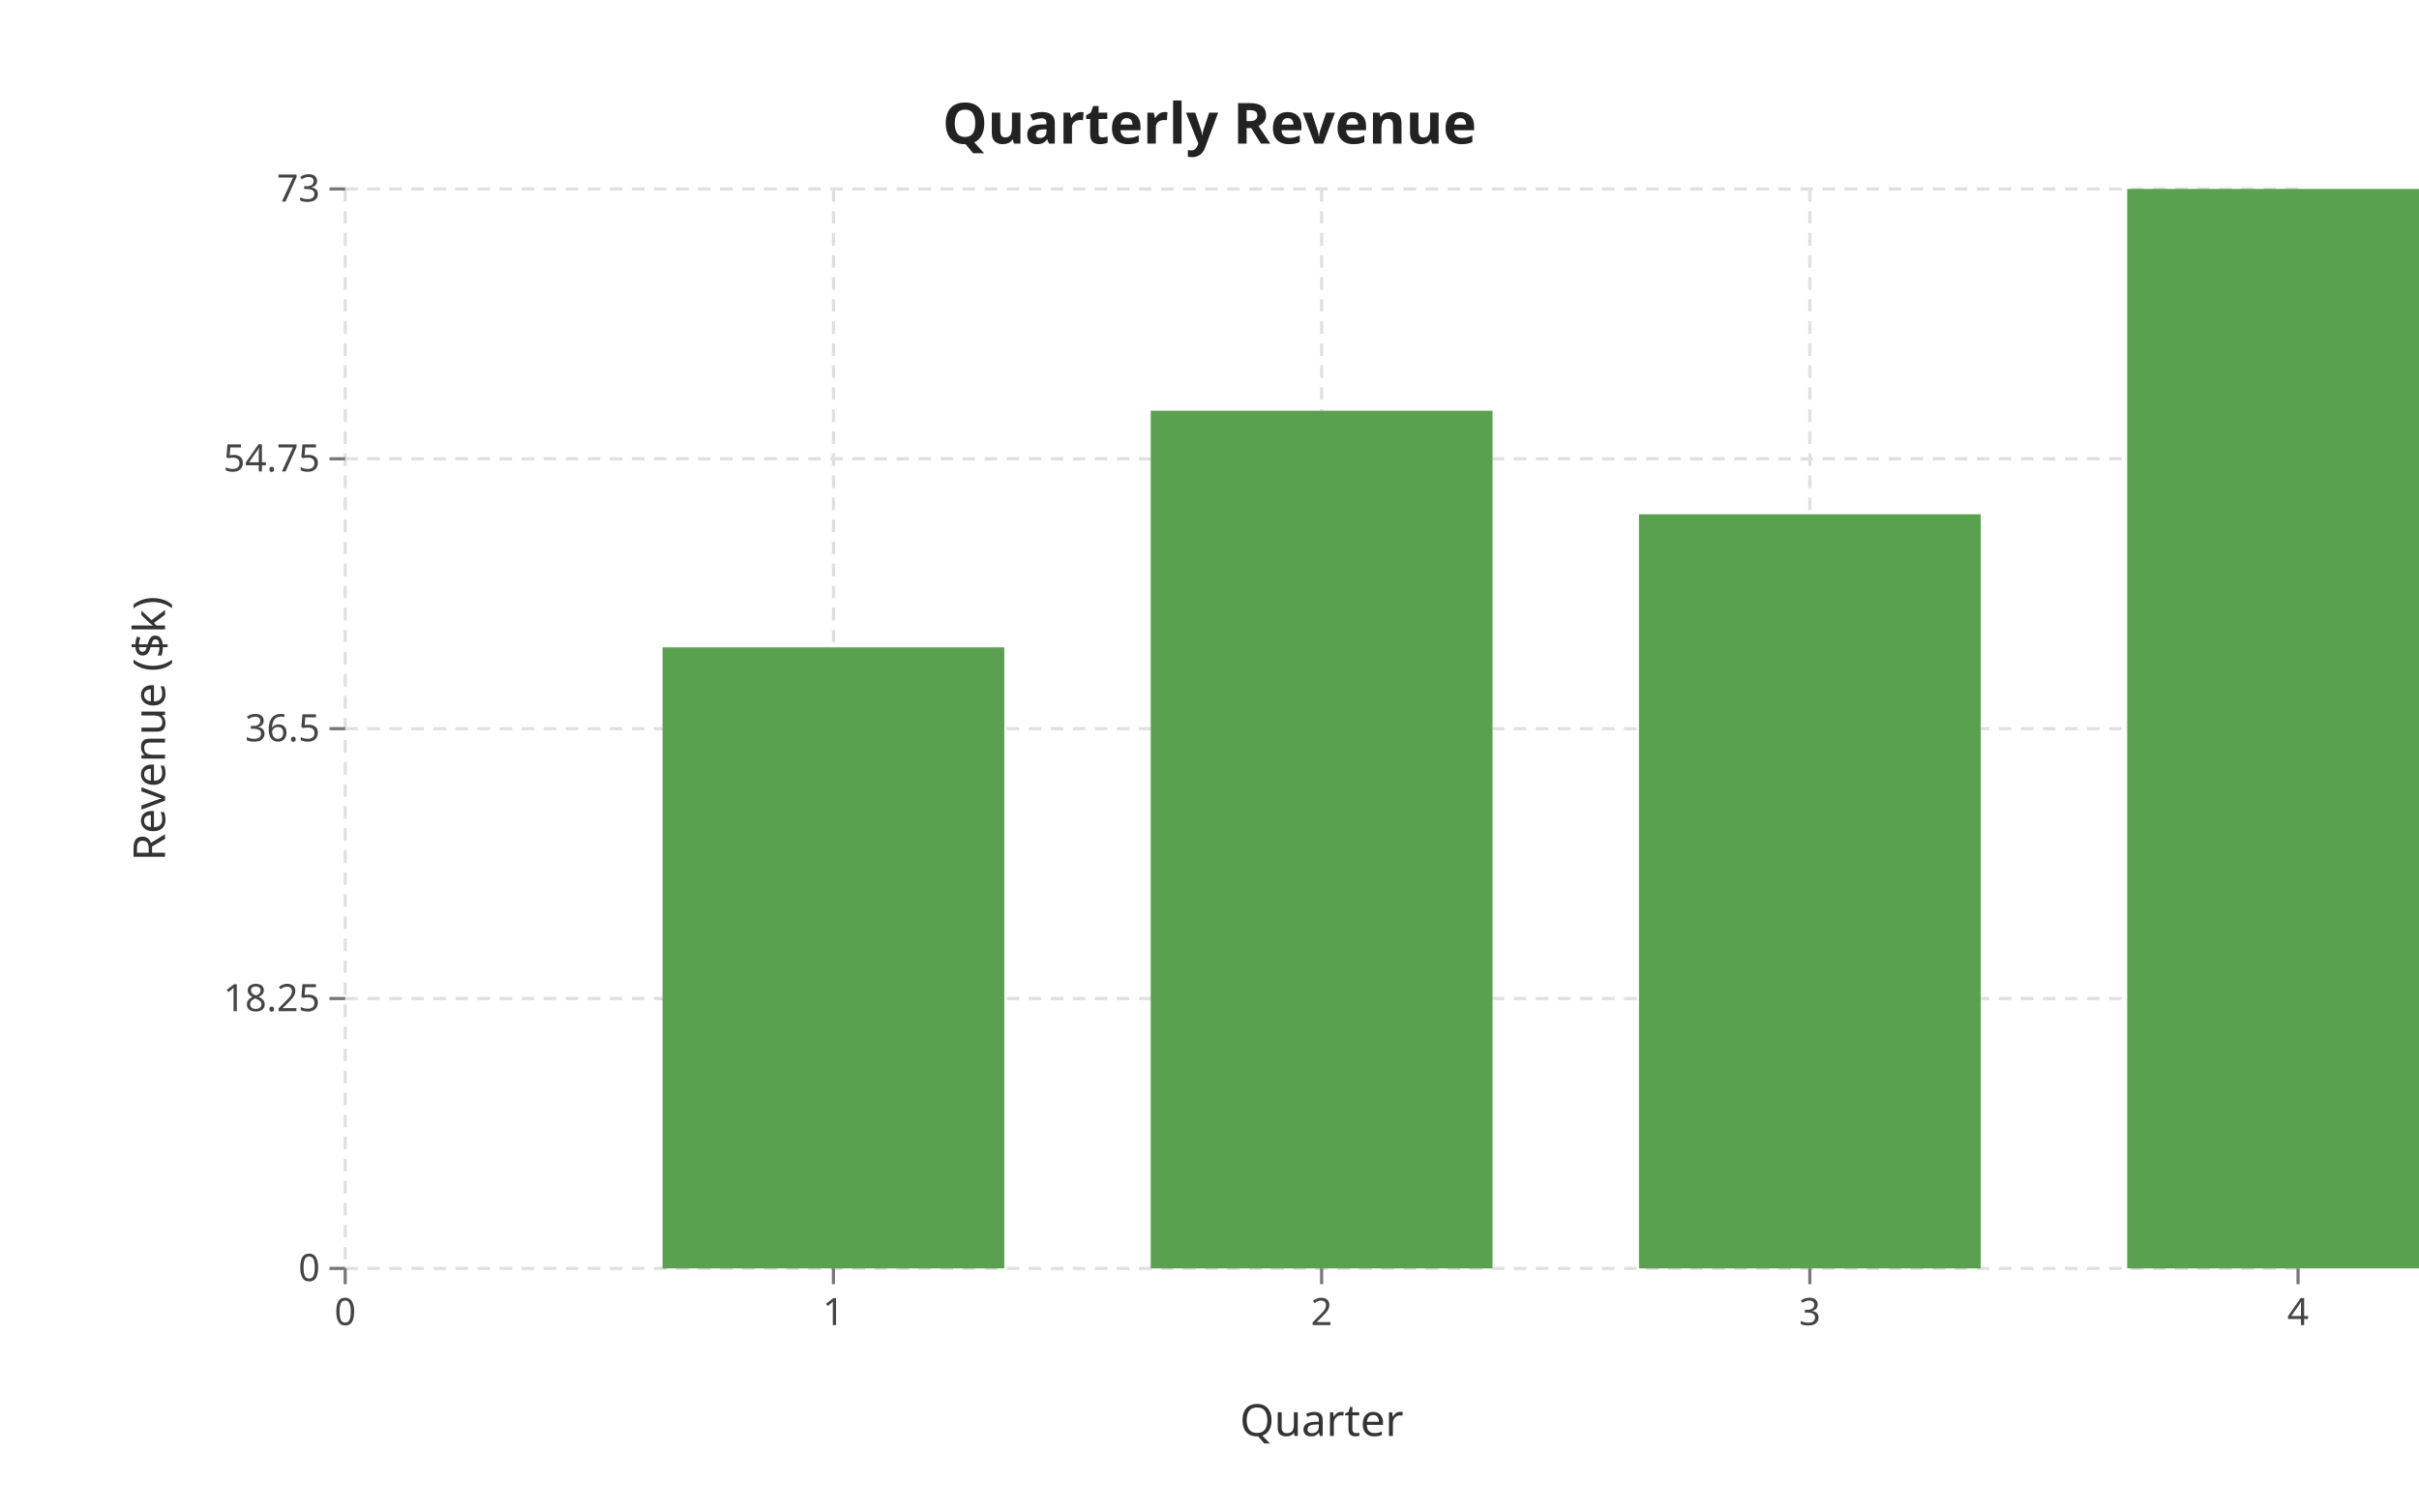
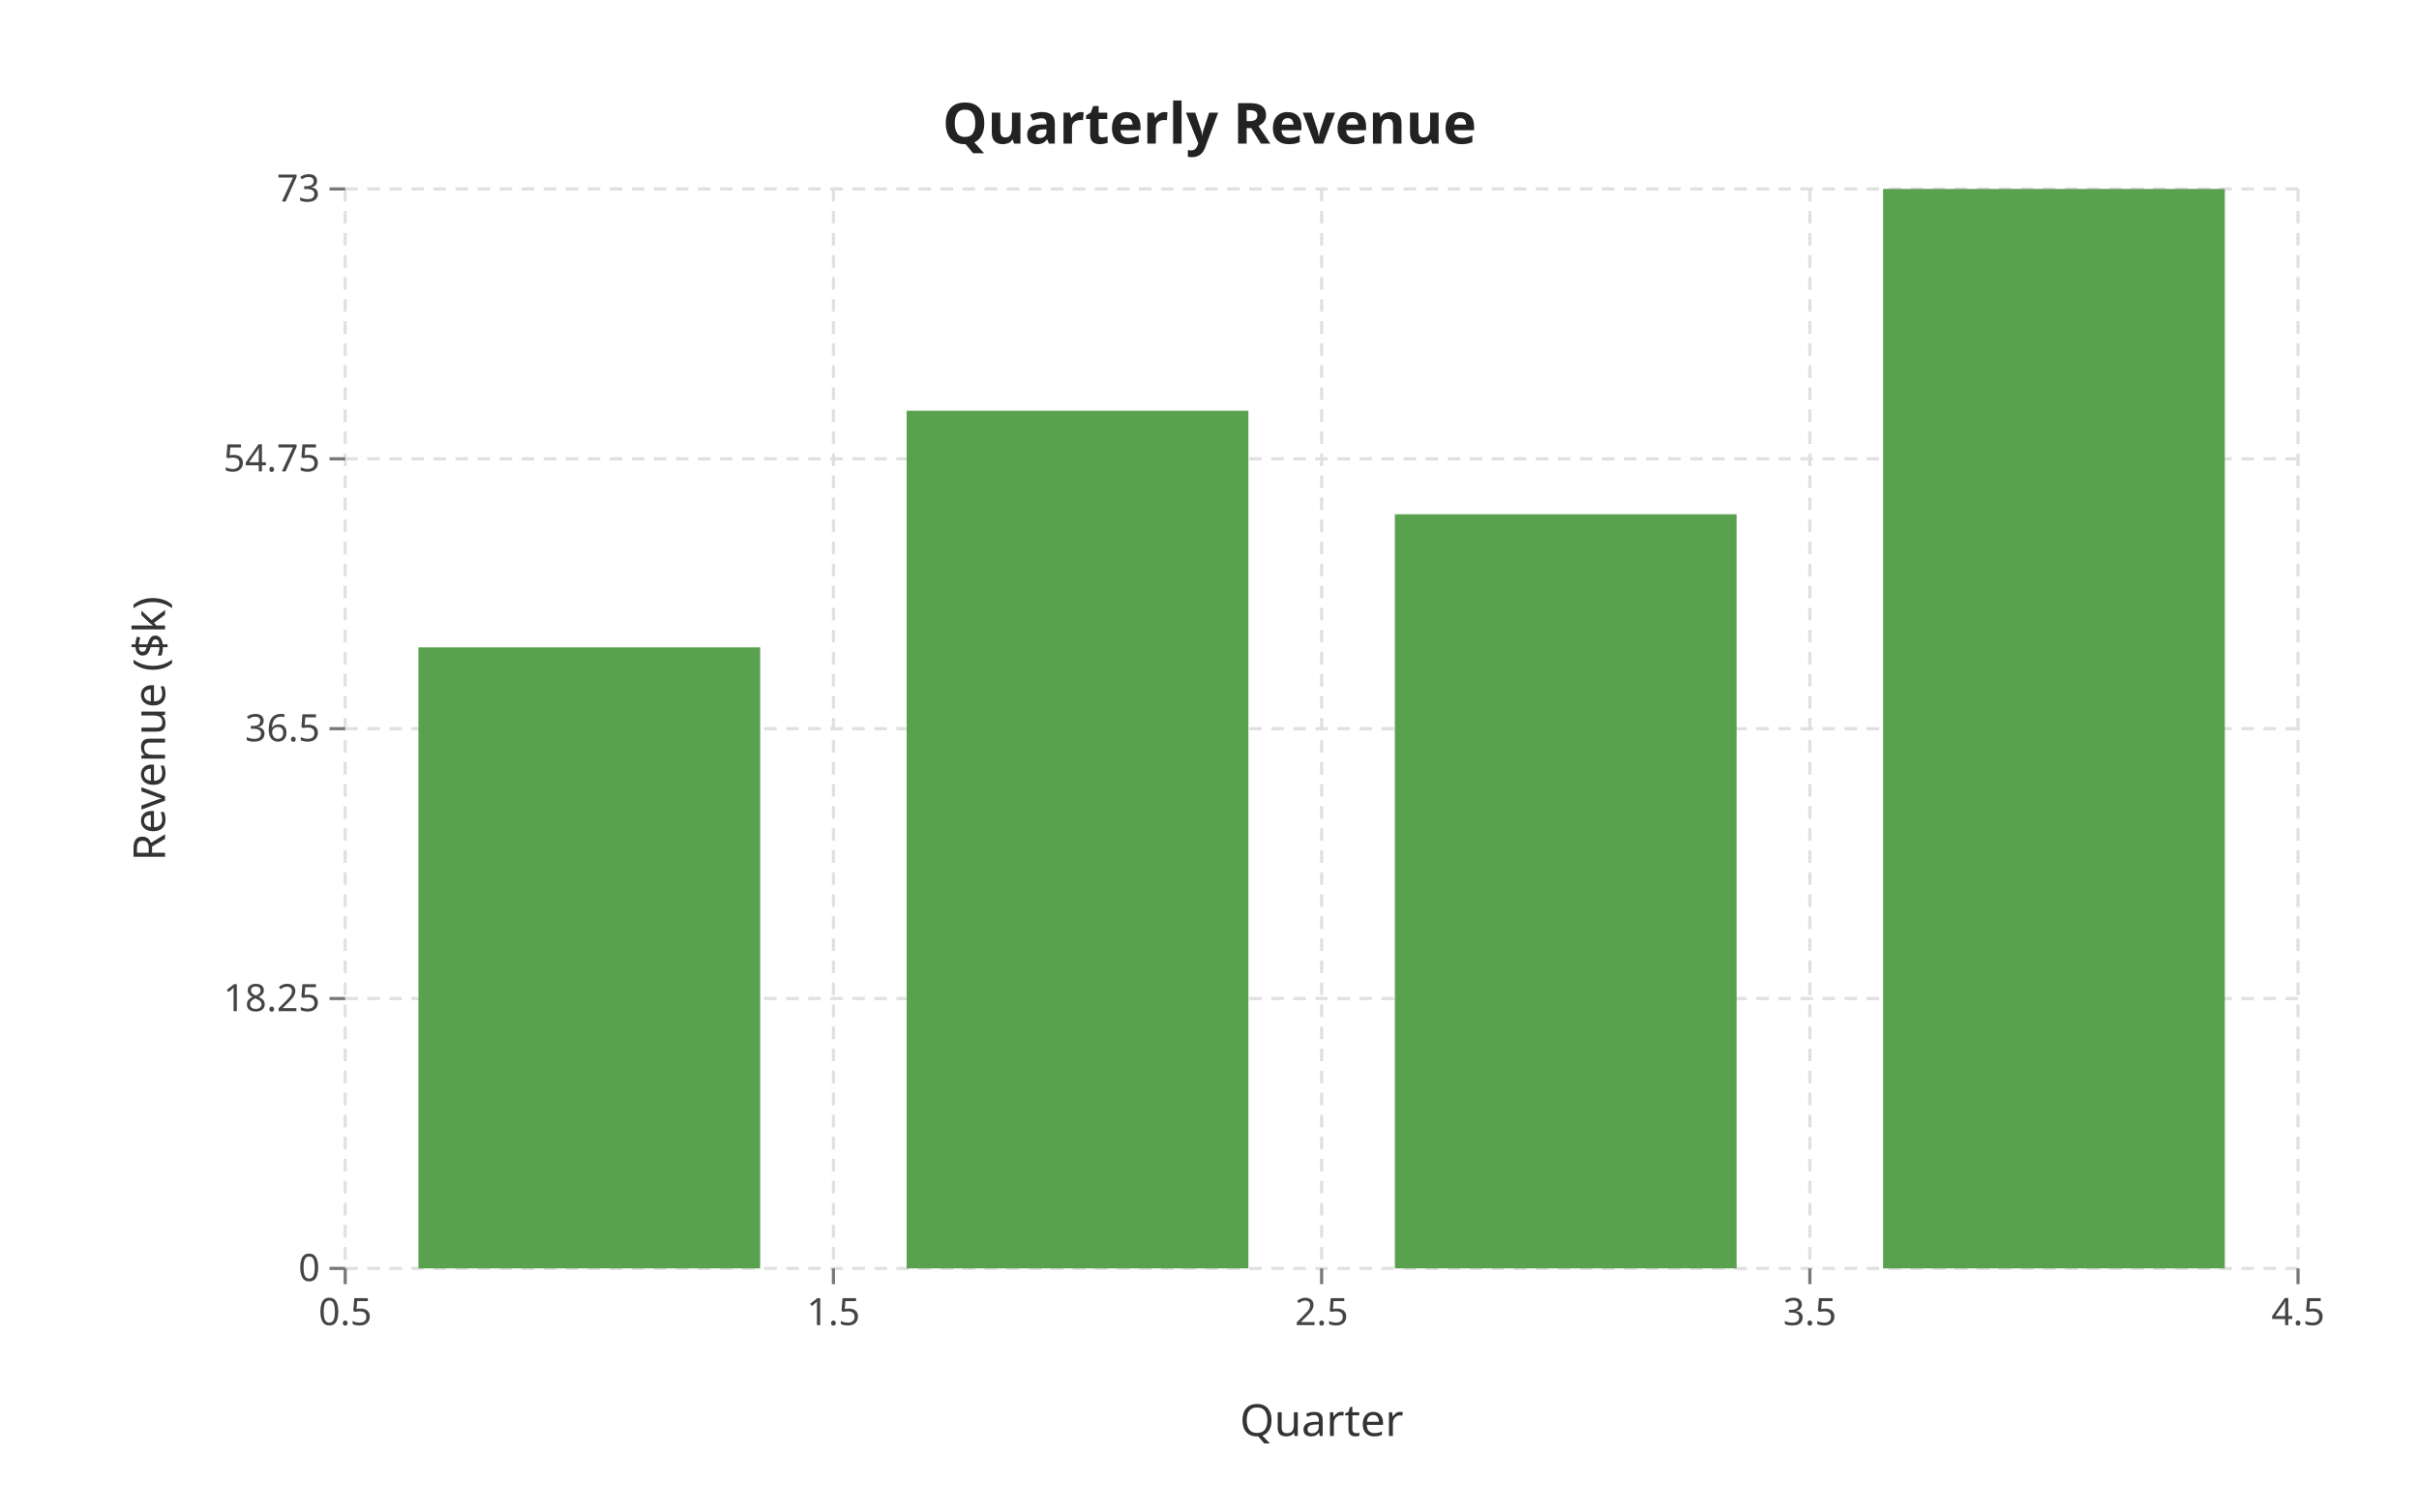
<svg xmlns="http://www.w3.org/2000/svg" width="768.0" height="480.0" style="font-family: sans-serif;">
  <text x="384.0" y="45.6" text-anchor="middle" font-size="18" font-weight="bold" fill="#222">Quarterly Revenue</text>
  <g class="grid" stroke-dasharray="4 3">
    <line x1="109.6" y1="60.0" x2="109.6" y2="402.8" stroke="#e0e0e0" stroke-width="1" />
    <line x1="264.6" y1="60.0" x2="264.6" y2="402.8" stroke="#e0e0e0" stroke-width="1" />
    <line x1="419.6" y1="60.0" x2="419.6" y2="402.8" stroke="#e0e0e0" stroke-width="1" />
    <line x1="574.6" y1="60.0" x2="574.6" y2="402.8" stroke="#e0e0e0" stroke-width="1" />
    <line x1="729.6" y1="60.0" x2="729.6" y2="402.8" stroke="#e0e0e0" stroke-width="1" />
    <line x1="109.6" y1="402.8" x2="729.6" y2="402.8" stroke="#e0e0e0" stroke-width="1" />
    <line x1="109.6" y1="317.1" x2="729.6" y2="317.1" stroke="#e0e0e0" stroke-width="1" />
    <line x1="109.6" y1="231.4" x2="729.6" y2="231.4" stroke="#e0e0e0" stroke-width="1" />
    <line x1="109.6" y1="145.7" x2="729.6" y2="145.7" stroke="#e0e0e0" stroke-width="1" />
    <line x1="109.6" y1="60.0" x2="729.6" y2="60.0" stroke="#e0e0e0" stroke-width="1" />
  </g>
  <g class="axes">
    <line x1="109.6" y1="402.8" x2="109.6" y2="407.8" stroke="#777" stroke-width="1" />
-     <text x="109.6" y="420.8" text-anchor="middle" font-size="12" fill="#444">0</text>
+     <text x="109.6" y="420.8" text-anchor="middle" font-size="12" fill="#444">0.5</text>
    <line x1="264.6" y1="402.8" x2="264.6" y2="407.8" stroke="#777" stroke-width="1" />
-     <text x="264.6" y="420.8" text-anchor="middle" font-size="12" fill="#444">1</text>
+     <text x="264.6" y="420.8" text-anchor="middle" font-size="12" fill="#444">1.5</text>
    <line x1="419.6" y1="402.8" x2="419.6" y2="407.8" stroke="#777" stroke-width="1" />
-     <text x="419.6" y="420.8" text-anchor="middle" font-size="12" fill="#444">2</text>
+     <text x="419.6" y="420.8" text-anchor="middle" font-size="12" fill="#444">2.5</text>
    <line x1="574.6" y1="402.8" x2="574.6" y2="407.8" stroke="#777" stroke-width="1" />
-     <text x="574.6" y="420.8" text-anchor="middle" font-size="12" fill="#444">3</text>
+     <text x="574.6" y="420.8" text-anchor="middle" font-size="12" fill="#444">3.5</text>
    <line x1="729.6" y1="402.8" x2="729.6" y2="407.8" stroke="#777" stroke-width="1" />
-     <text x="729.6" y="420.8" text-anchor="middle" font-size="12" fill="#444">4</text>
+     <text x="729.6" y="420.8" text-anchor="middle" font-size="12" fill="#444">4.5</text>
    <text x="419.6" y="456.0" text-anchor="middle" font-size="14" fill="#333">Quarter</text>
    <line x1="109.6" y1="402.8" x2="104.6" y2="402.8" stroke="#777" stroke-width="1" />
    <text x="101.6" y="406.8" text-anchor="end" font-size="12" fill="#444">0</text>
    <line x1="109.6" y1="317.1" x2="104.6" y2="317.1" stroke="#777" stroke-width="1" />
    <text x="101.6" y="321.1" text-anchor="end" font-size="12" fill="#444">18.25</text>
    <line x1="109.6" y1="231.4" x2="104.6" y2="231.4" stroke="#777" stroke-width="1" />
    <text x="101.6" y="235.4" text-anchor="end" font-size="12" fill="#444">36.5</text>
    <line x1="109.6" y1="145.7" x2="104.6" y2="145.7" stroke="#777" stroke-width="1" />
    <text x="101.6" y="149.7" text-anchor="end" font-size="12" fill="#444">54.75</text>
    <line x1="109.6" y1="60.0" x2="104.6" y2="60.0" stroke="#777" stroke-width="1" />
    <text x="101.6" y="64.0" text-anchor="end" font-size="12" fill="#444">73</text>
    <text x="52.4" y="231.4" transform="rotate(-90,52.4,231.4)" text-anchor="middle" font-size="14" fill="#333">Revenue ($k)</text>
  </g>
  <g class="series-0">
-     <rect x="210.35" y="205.573" width="108.5" height="197.227" fill="#59a14f" opacity="1.0" />
-     <rect x="365.35" y="130.438" width="108.5" height="272.362" fill="#59a14f" opacity="1.0" />
-     <rect x="520.35" y="163.31" width="108.5" height="239.49" fill="#59a14f" opacity="1.0" />
-     <rect x="675.35" y="60" width="108.5" height="342.8" fill="#59a14f" opacity="1.0" />
+     <rect x="132.85" y="205.573" width="108.5" height="197.227" fill="#59a14f" opacity="1.0" />
+     <rect x="287.85" y="130.438" width="108.5" height="272.362" fill="#59a14f" opacity="1.0" />
+     <rect x="442.85" y="163.31" width="108.5" height="239.49" fill="#59a14f" opacity="1.0" />
+     <rect x="597.85" y="60" width="108.5" height="342.8" fill="#59a14f" opacity="1.0" />
  </g>
</svg>
